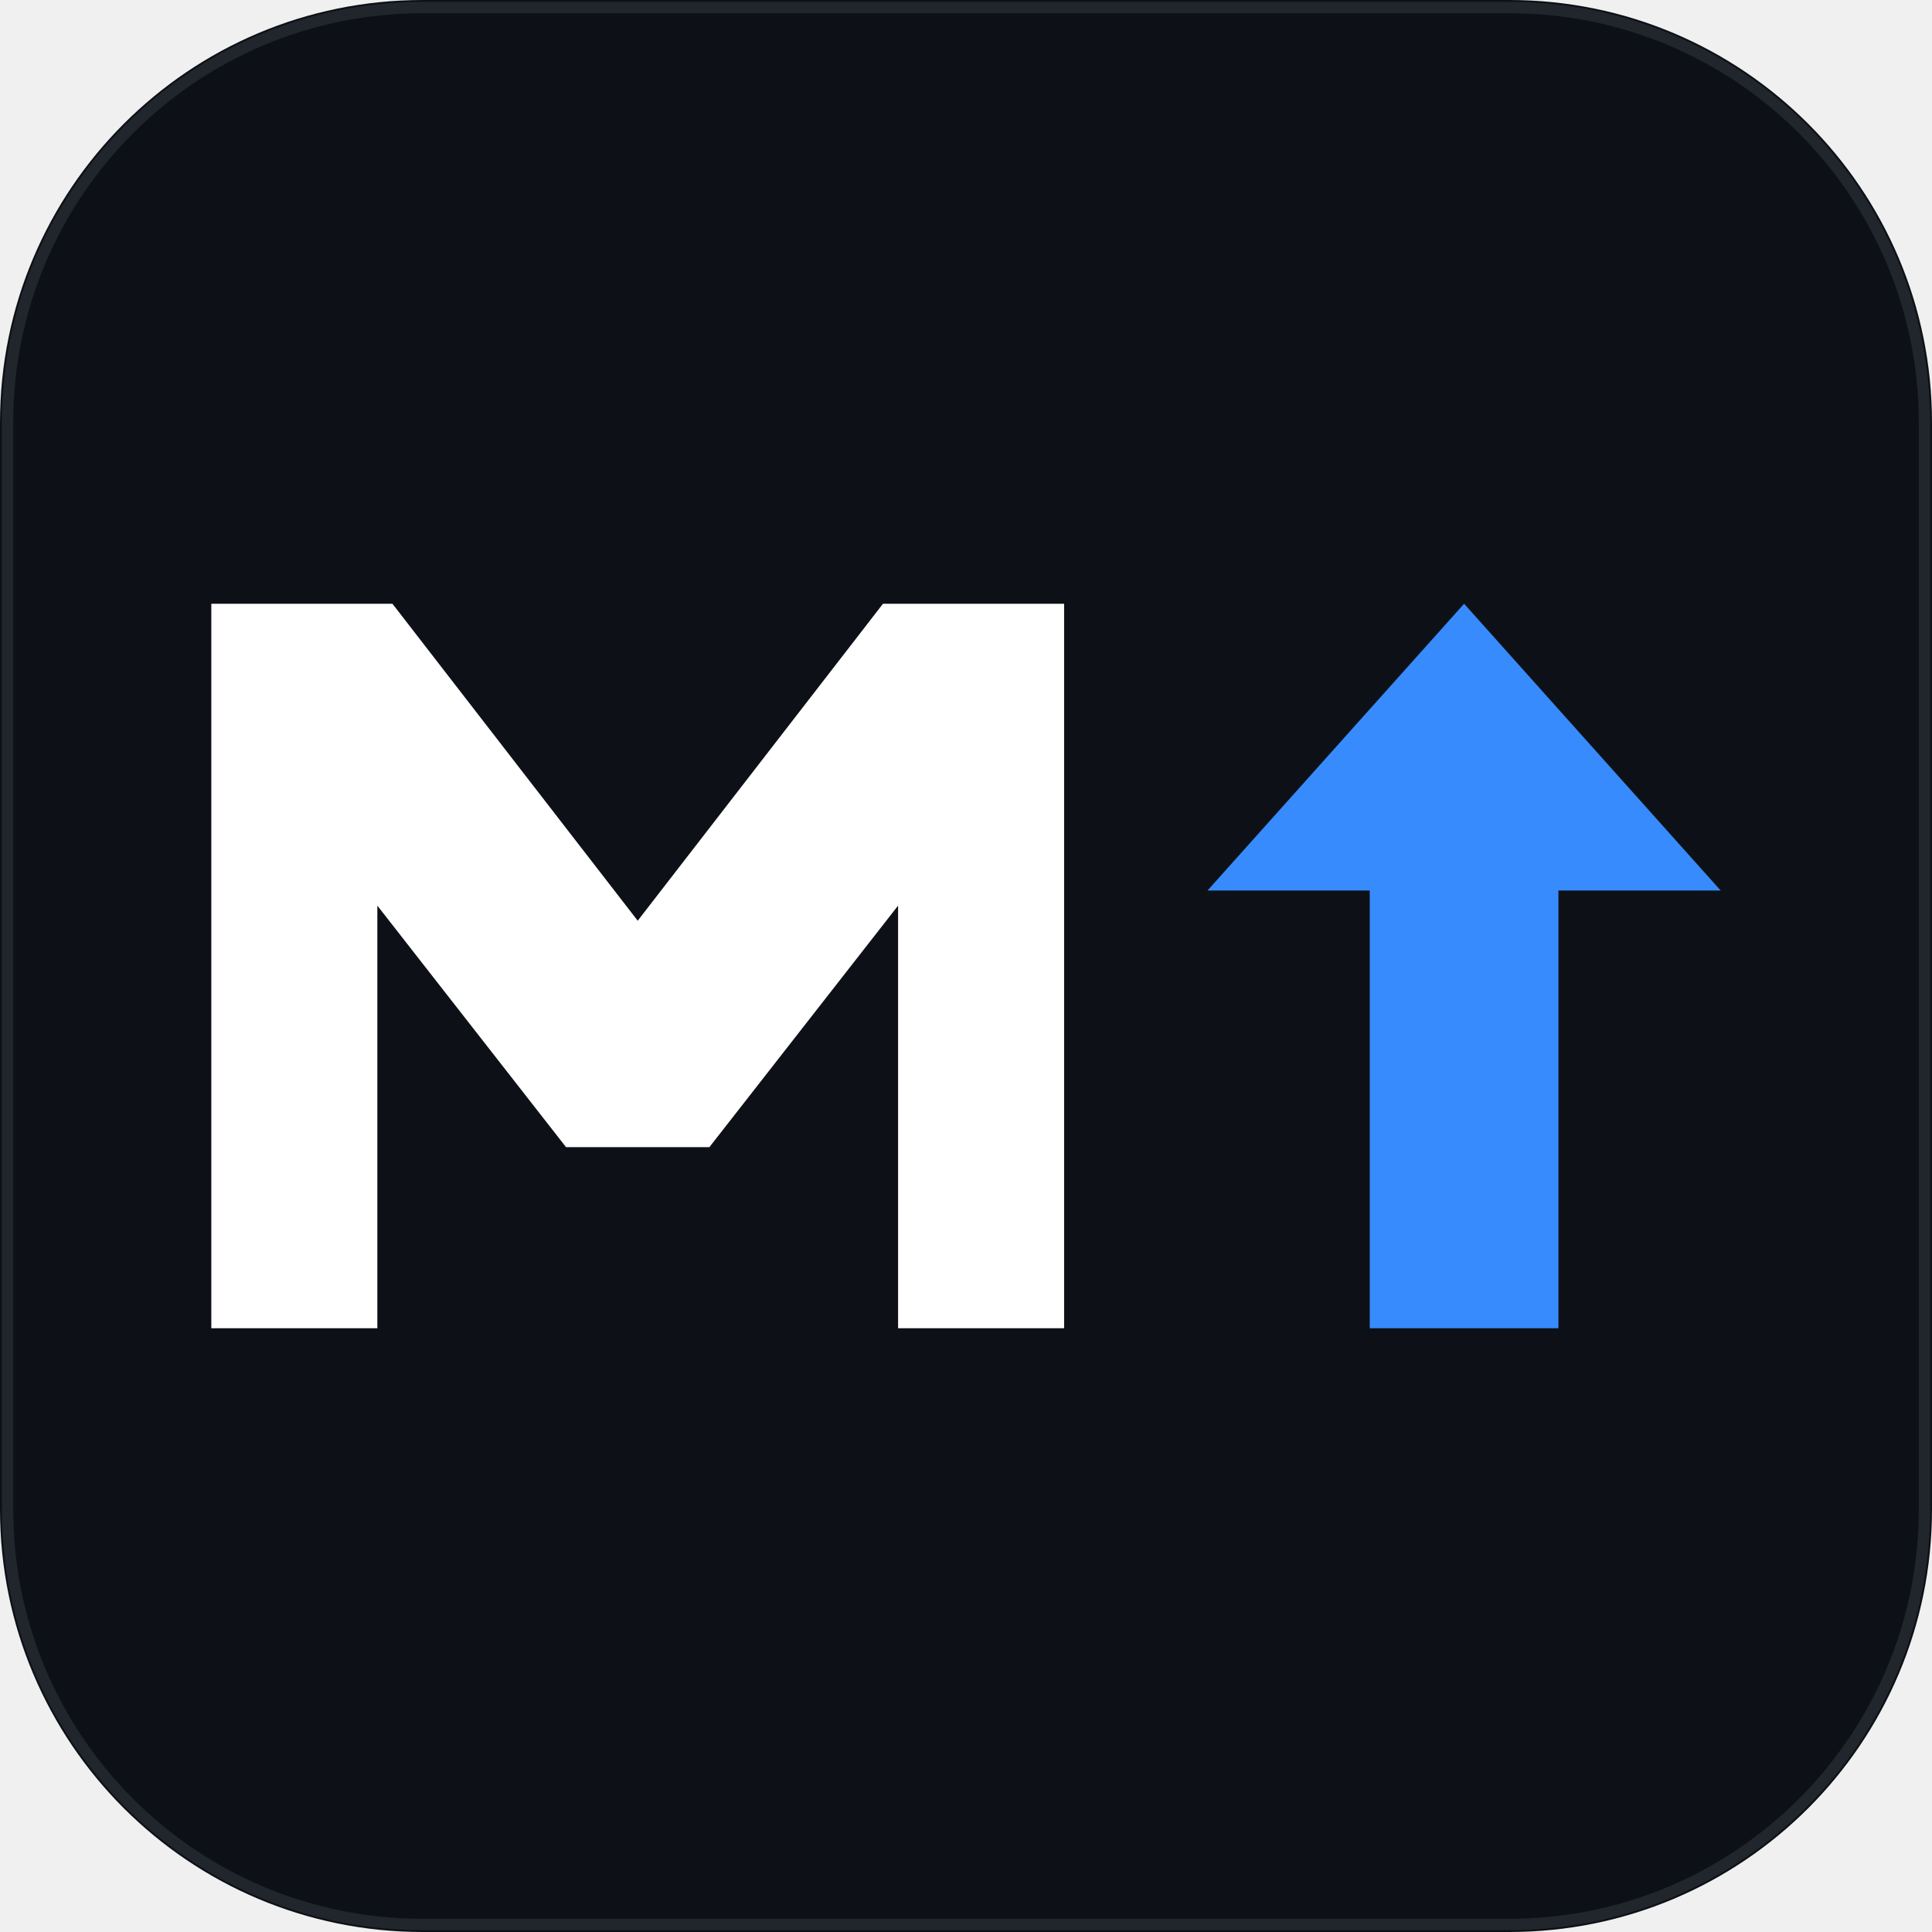
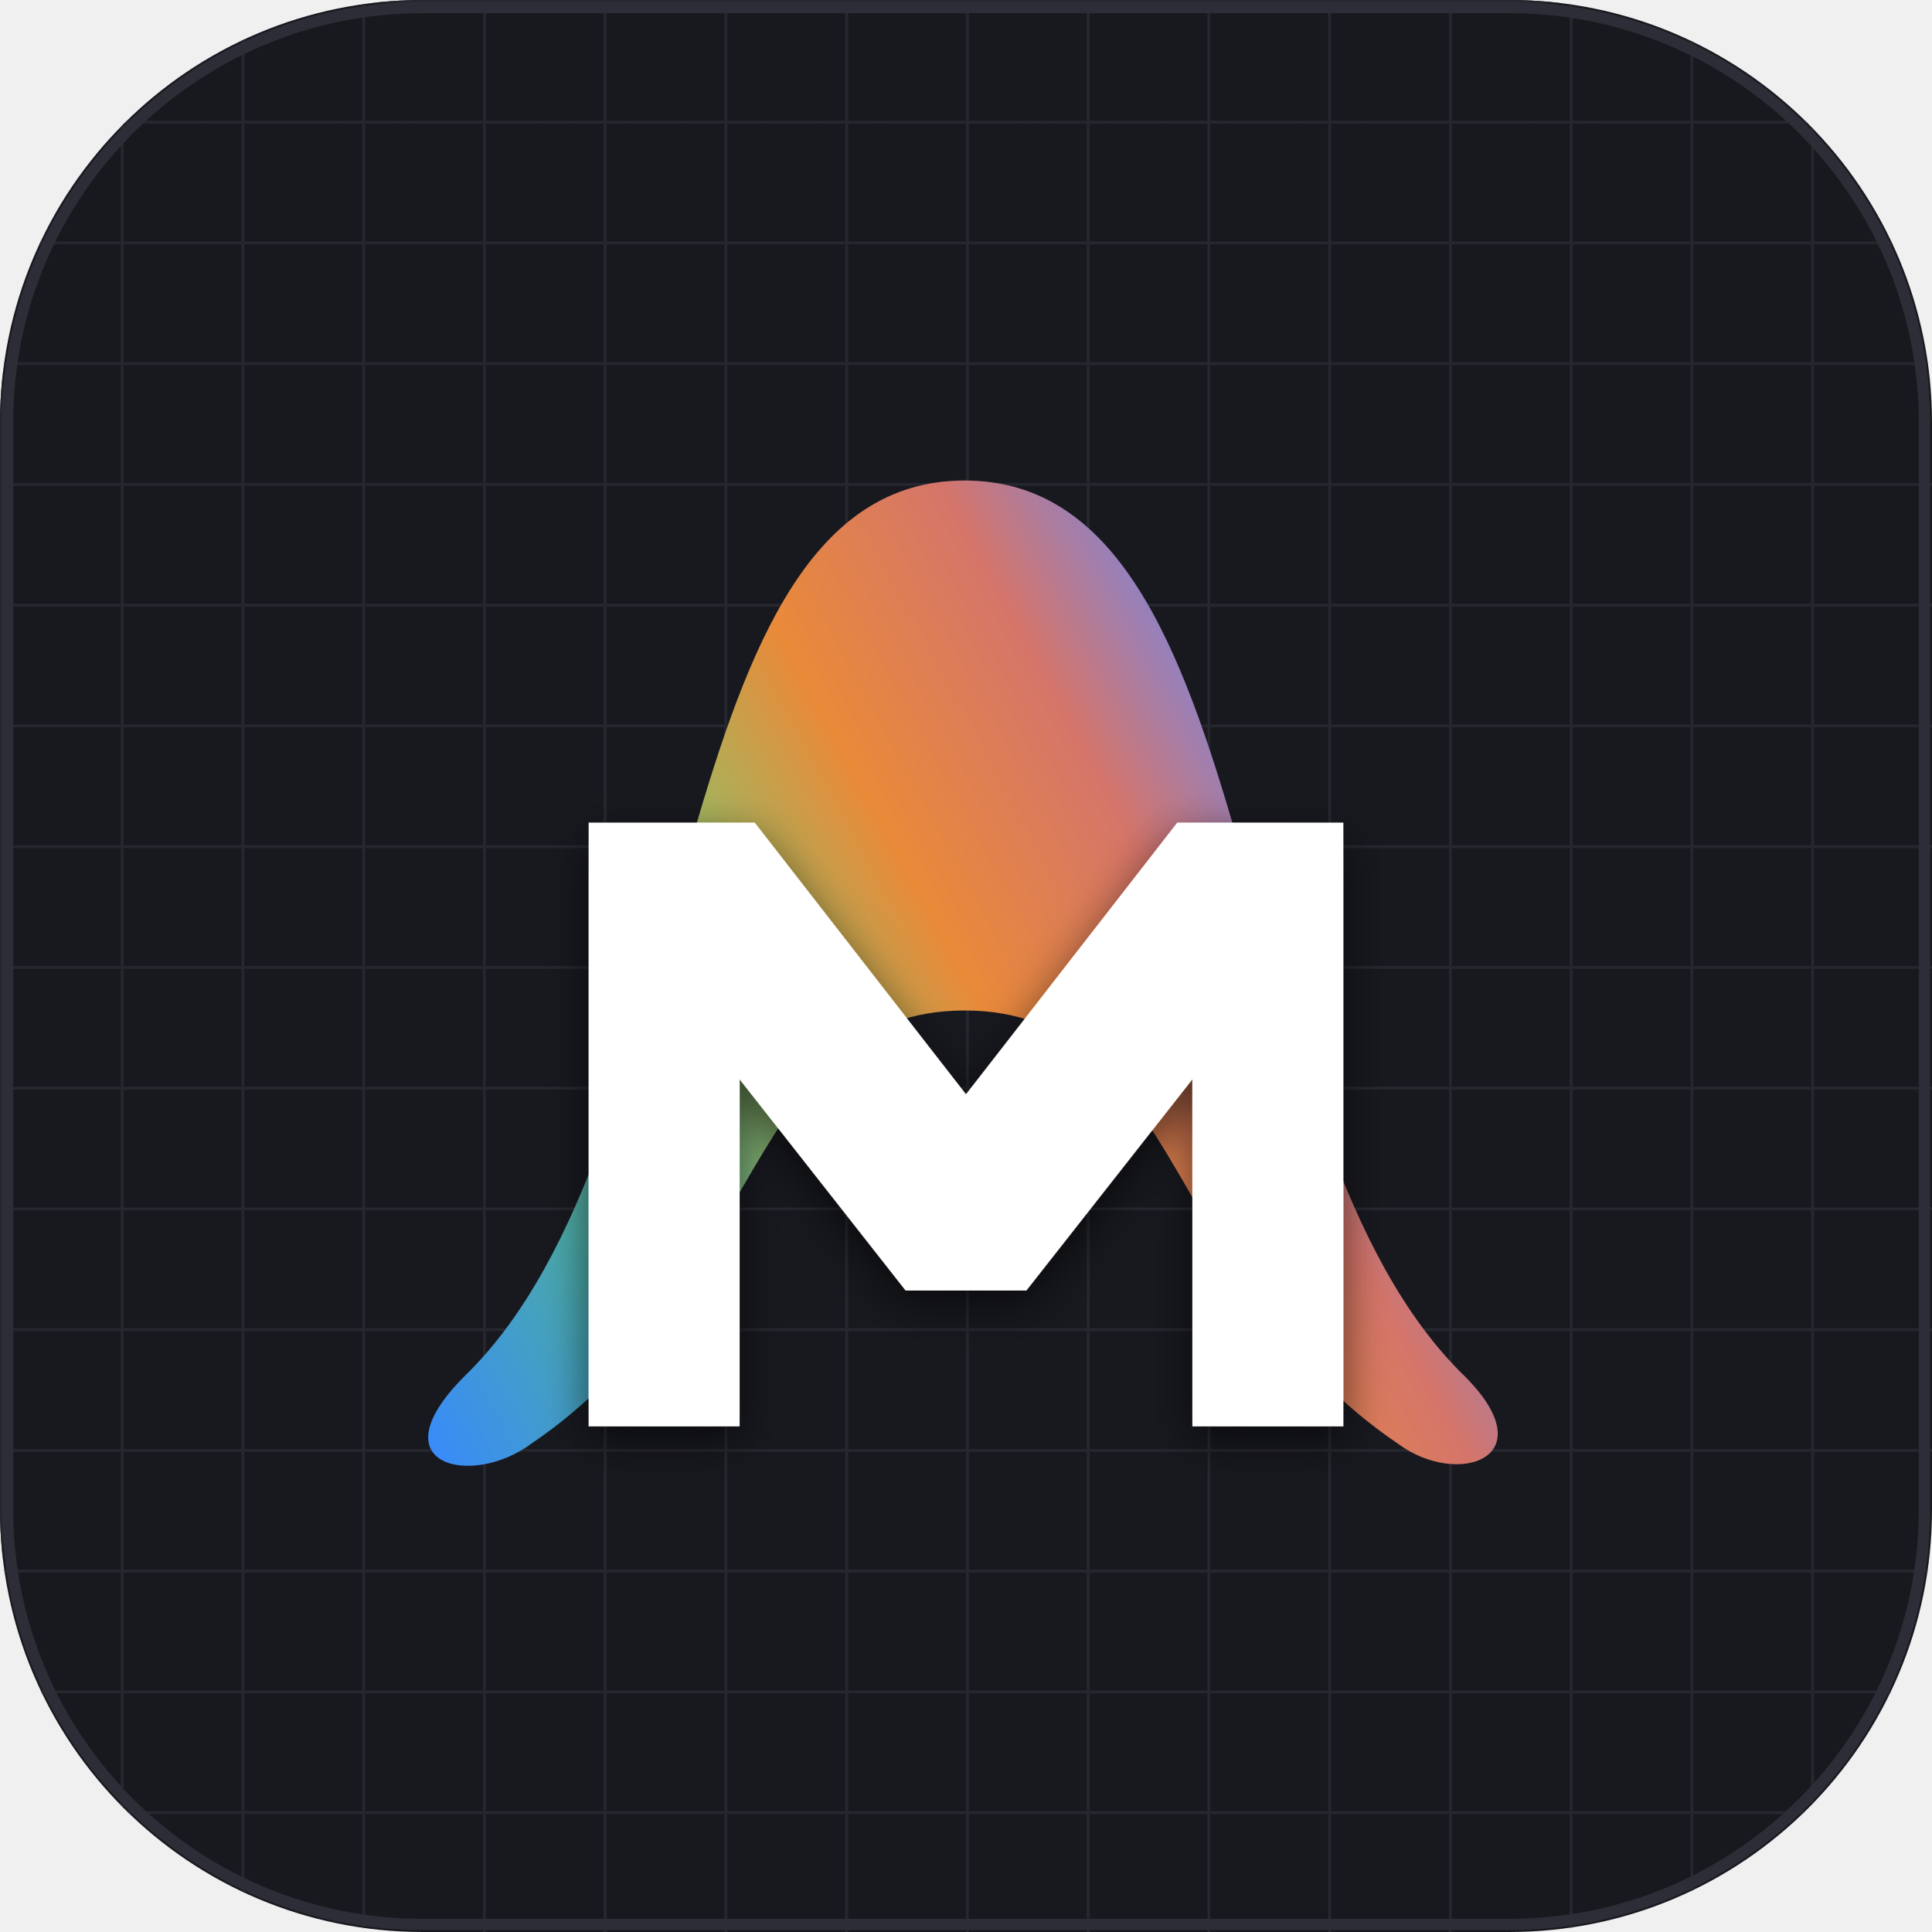
<svg xmlns="http://www.w3.org/2000/svg" viewBox="0 0 512 512" width="512" height="512">
-   <rect width="512" height="512" rx="112" fill="#0d1117" />
-   <rect x="2" y="2" width="508" height="508" rx="110" fill="none" stroke="#21262d" stroke-width="3" />
-   <g transform="translate(56, 160)">
-     <path d="M 0,0 L 0,192 L 44,192 L 44,80 L 94,144 L 132,144 L 182,80 L 182,192 L 226,192 L 226,0 L 178,0 L 113,84 L 48,0 Z" fill="#ffffff" />
-     <path d="M 307,76 L 264,76 L 332,0 L 400,76 L 357,76 L 357,192 L 307,192 Z" fill="#388bfd" />
+   <defs>
+     <linearGradient id="agGradient" x1="0%" y1="100%" x2="100%" y2="50%">
+       <stop offset="0%" stop-color="#3889fe" />
+       <stop offset="20%" stop-color="#4aaaa8" />
+       <stop offset="45%" stop-color="#9dba62" />
+       <stop offset="60%" stop-color="#e98a39" />
+       <stop offset="78%" stop-color="#d5756a" />
+       <stop offset="90%" stop-color="#8d82c7" />
+       <stop offset="100%" stop-color="#3889fe" />
+     </linearGradient>
+     <pattern id="agGrid" width="32" height="32" patternUnits="userSpaceOnUse">
+       <path d="M 32 0 L 0 0 0 32" fill="none" stroke="#26272e" stroke-width="1.5" />
+     </pattern>
+     <filter id="mShadow" x="-10%" y="-10%" width="125%" height="125%">
+       <feDropShadow dx="0" dy="4" stdDeviation="6" flood-color="#000000" flood-opacity="0.6" />
+     </filter>
+   </defs>
+   <rect width="512" height="512" rx="112" fill="#18191f" />
+   <rect width="512" height="512" rx="112" fill="url(#agGrid)" />
+   <rect x="2" y="2" width="508" height="508" rx="110" fill="none" stroke="#2c2d36" stroke-width="3" />
+   <g transform="translate(66, 68) scale(2.11)">
+     <path d="M144.248 149.062c7.5 5.626 18.75 1.876 8.437-8.437-30.937-30-24.375-112.5-62.812-112.5-38.438 0-31.875 82.5-62.813 112.5-11.25 11.25.938 14.063 8.438 8.437 29.062-19.687 27.187-54.375 54.375-54.375 27.187 0 25.312 34.688 54.375 54.375Z" fill="url(#agGradient)" />
+   </g>
+   <g transform="translate(156, 218)" filter="url(#mShadow)">
+     <path d="M 0,0 L 0,160 L 40,160 L 40,68 L 84,124 L 116,124 L 160,68 L 160,160 L 200,160 L 200,0 L 156,0 L 100,72 L 44,0 Z" fill="#ffffff" />
  </g>
</svg>
